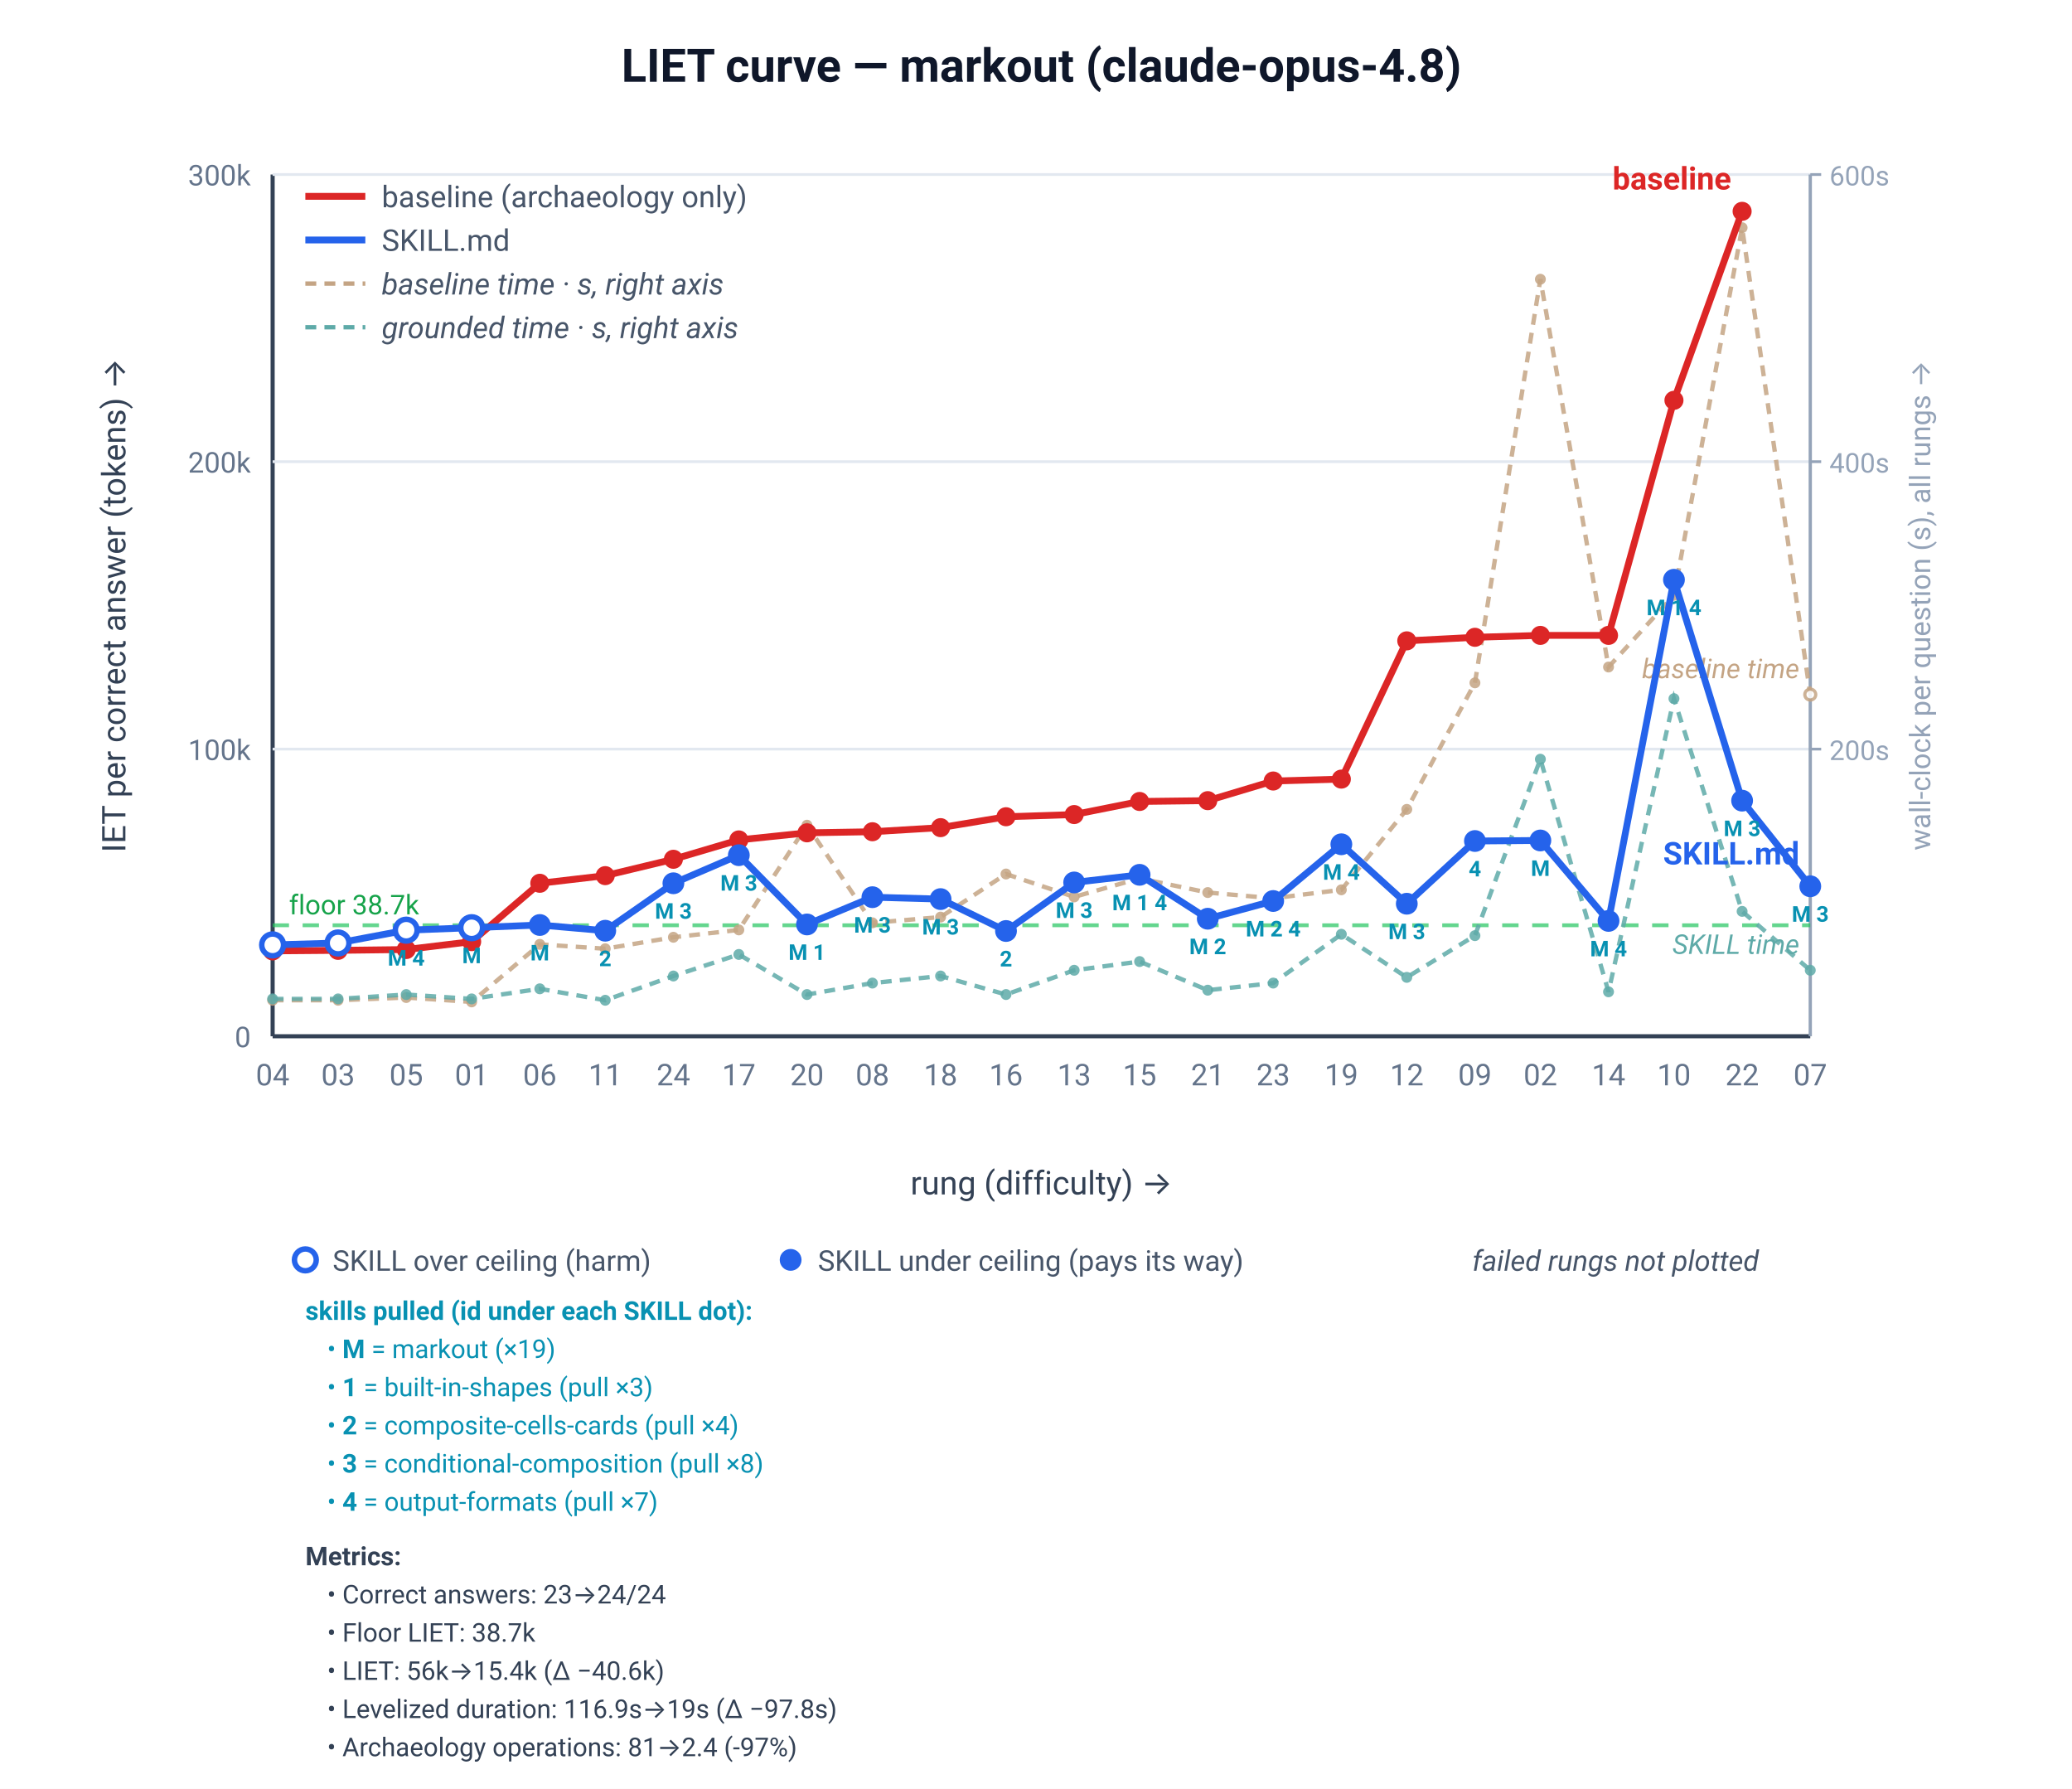
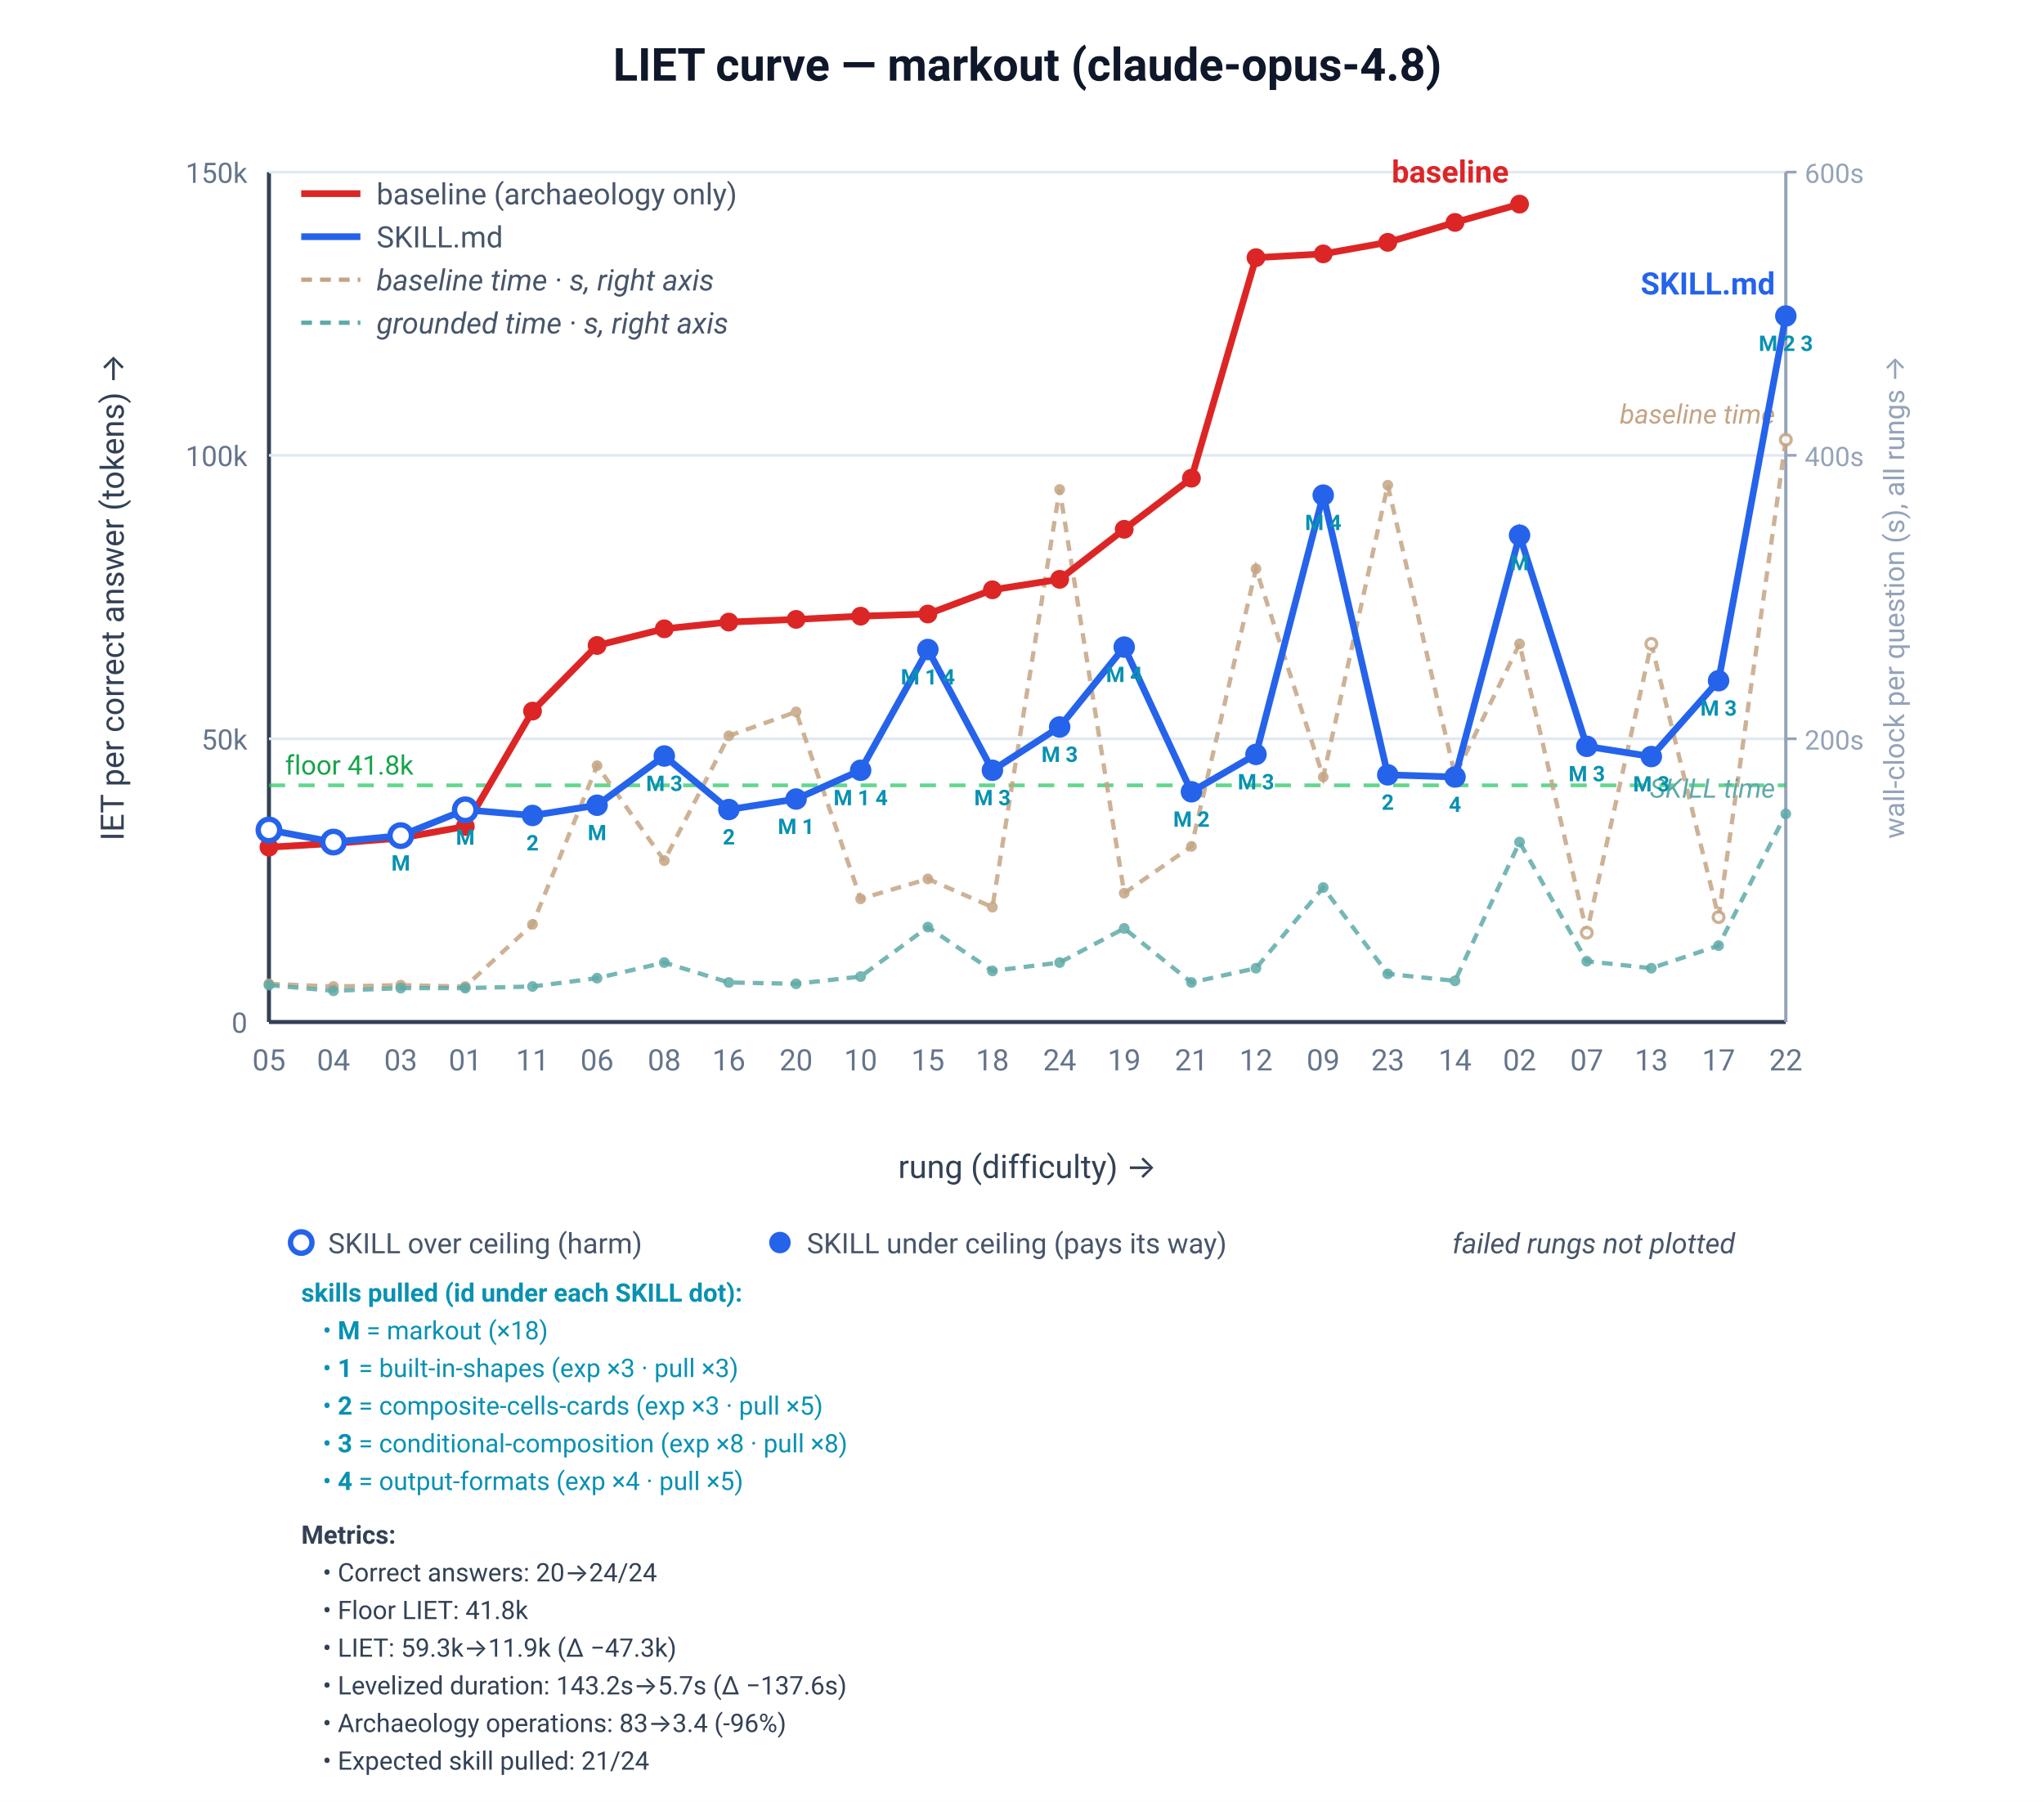
- <svg xmlns="http://www.w3.org/2000/svg" viewBox="0 0 760 656" font-family="ui-sans-serif, system-ui, -apple-system, Segoe UI, Roboto, sans-serif">
-   <rect width="760" height="656" fill="#ffffff" />
+ <svg xmlns="http://www.w3.org/2000/svg" viewBox="0 0 760 670" font-family="ui-sans-serif, system-ui, -apple-system, Segoe UI, Roboto, sans-serif">
+   <rect width="760" height="670" fill="#ffffff" />
  <text x="382" y="30" text-anchor="middle" font-size="17" font-weight="700" fill="#0f172a">LIET curve — markout (claude-opus-4.8)</text>
  <line x1="100" y1="380" x2="664" y2="380" stroke="#334155" stroke-width="1.5" />
  <line x1="100" y1="380" x2="100" y2="64" stroke="#334155" stroke-width="1.5" />
  <text x="92" y="384" text-anchor="end" font-size="10.5" fill="#64748b">0</text>
  <line x1="100" y1="274.7" x2="664" y2="274.7" stroke="#e2e8f0" stroke-width="1" />
-   <text x="92" y="278.7" text-anchor="end" font-size="10.5" fill="#64748b">100k</text>
+   <text x="92" y="278.7" text-anchor="end" font-size="10.5" fill="#64748b">50k</text>
  <line x1="100" y1="169.3" x2="664" y2="169.3" stroke="#e2e8f0" stroke-width="1" />
-   <text x="92" y="173.3" text-anchor="end" font-size="10.5" fill="#64748b">200k</text>
+   <text x="92" y="173.3" text-anchor="end" font-size="10.5" fill="#64748b">100k</text>
  <line x1="100" y1="64" x2="664" y2="64" stroke="#e2e8f0" stroke-width="1" />
-   <text x="92" y="68" text-anchor="end" font-size="10.5" fill="#64748b">300k</text>
+   <text x="92" y="68" text-anchor="end" font-size="10.5" fill="#64748b">150k</text>
  <text x="382" y="438" text-anchor="middle" font-size="12" fill="#334155">rung (difficulty) →</text>
  <text x="46" y="222" text-anchor="middle" font-size="12" fill="#334155" transform="rotate(-90 46 222)">IET per correct answer (tokens) →</text>
  <line x1="664" y1="380" x2="664" y2="64" stroke="#94a3b8" stroke-width="1.2" />
  <line x1="664" y1="274.7" x2="668" y2="274.7" stroke="#94a3b8" stroke-width="1" />
  <text x="671" y="278.7" text-anchor="start" font-size="10" fill="#94a3b8">200s</text>
  <line x1="664" y1="169.3" x2="668" y2="169.3" stroke="#94a3b8" stroke-width="1" />
  <text x="671" y="173.3" text-anchor="start" font-size="10" fill="#94a3b8">400s</text>
  <line x1="664" y1="64" x2="668" y2="64" stroke="#94a3b8" stroke-width="1" />
  <text x="671" y="68" text-anchor="start" font-size="10" fill="#94a3b8">600s</text>
  <text x="708" y="222" text-anchor="middle" font-size="10.5" fill="#94a3b8" transform="rotate(-90 708 222)">wall-clock per question (s), all rungs →</text>
-   <line x1="100" y1="339.3" x2="664" y2="339.3" stroke="#22c55e" stroke-width="1.4" stroke-dasharray="6 5" opacity="0.7" />
-   <text x="106" y="335.3" font-size="10" fill="#16a34a">floor 38.7k</text>
+   <line x1="100" y1="292" x2="664" y2="292" stroke="#22c55e" stroke-width="1.4" stroke-dasharray="6 5" opacity="0.7" />
+   <text x="106" y="288" font-size="10" fill="#16a34a">floor 41.8k</text>
  <g font-size="11" fill="#475569">
    <line x1="112" y1="72" x2="134" y2="72" stroke="#dc2626" stroke-width="2.5" />
    <text x="140" y="76">baseline (archaeology only)</text>
    <line x1="112" y1="88" x2="134" y2="88" stroke="#2563eb" stroke-width="2.5" />
    <text x="140" y="92">SKILL.md</text>
    <line x1="112" y1="104" x2="134" y2="104" stroke="#c4a484" stroke-width="1.6" stroke-dasharray="4 3" />
    <text x="140" y="108" font-style="italic">baseline time · s, right axis</text>
    <line x1="112" y1="120" x2="134" y2="120" stroke="#5eaaa8" stroke-width="1.6" stroke-dasharray="4 3" />
    <text x="140" y="124" font-style="italic">grounded time · s, right axis</text>
  </g>
  <g font-size="11" fill="#64748b" text-anchor="middle">
-     <text x="100" y="398">04</text>
-     <text x="124" y="398">03</text>
-     <text x="149" y="398">05</text>
+     <text x="100" y="398">05</text>
+     <text x="124" y="398">04</text>
+     <text x="149" y="398">03</text>
    <text x="173" y="398">01</text>
-     <text x="198" y="398">06</text>
-     <text x="222" y="398">11</text>
-     <text x="247" y="398">24</text>
-     <text x="271" y="398">17</text>
+     <text x="198" y="398">11</text>
+     <text x="222" y="398">06</text>
+     <text x="247" y="398">08</text>
+     <text x="271" y="398">16</text>
    <text x="296" y="398">20</text>
-     <text x="320" y="398">08</text>
-     <text x="345" y="398">18</text>
-     <text x="369" y="398">16</text>
-     <text x="394" y="398">13</text>
-     <text x="418" y="398">15</text>
+     <text x="320" y="398">10</text>
+     <text x="345" y="398">15</text>
+     <text x="369" y="398">18</text>
+     <text x="394" y="398">24</text>
+     <text x="418" y="398">19</text>
    <text x="443" y="398">21</text>
-     <text x="467" y="398">23</text>
-     <text x="492" y="398">19</text>
-     <text x="516" y="398">12</text>
-     <text x="541" y="398">09</text>
+     <text x="467" y="398">12</text>
+     <text x="492" y="398">09</text>
+     <text x="516" y="398">23</text>
+     <text x="541" y="398">14</text>
    <text x="565" y="398">02</text>
-     <text x="590" y="398">14</text>
-     <text x="614" y="398">10</text>
-     <text x="639" y="398">22</text>
-     <text x="664" y="398">07</text>
-   </g>
-   <polyline points="100,366.8 124,366.8 149,365.8 173,367.4 198,346.3 222,347.9 247,343.7 271,341 296,302.6 320,338.4 345,336.3 369,320.5 394,328.9 418,322.1 443,327.3 467,329.4 492,326.3 516,296.8 541,250.4 565,102.4 590,244.6 614,218.3 639,83.5 664,254.7" fill="none" stroke="#c4a484" stroke-width="1.6" stroke-dasharray="4 3" opacity="0.85" />
-   <circle cx="100" cy="366.8" r="2" fill="#c4a484" opacity="0.85" />
+     <text x="590" y="398">07</text>
+     <text x="614" y="398">13</text>
+     <text x="639" y="398">17</text>
+     <text x="664" y="398">22</text>
+   </g>
+   <polyline points="100,365.8 124,366.8 149,366.3 173,366.8 198,343.7 222,284.7 247,320 271,273.6 296,264.7 320,334.2 345,326.8 369,337.3 394,182 418,332.1 443,314.7 467,211.5 492,288.9 516,180.4 541,288.4 565,239.4 590,346.8 614,239.4 639,341 664,163.5" fill="none" stroke="#c4a484" stroke-width="1.6" stroke-dasharray="4 3" opacity="0.85" />
+   <circle cx="100" cy="365.8" r="2" fill="#c4a484" opacity="0.85" />
  <circle cx="124" cy="366.8" r="2" fill="#c4a484" opacity="0.85" />
-   <circle cx="149" cy="365.8" r="2" fill="#c4a484" opacity="0.85" />
-   <circle cx="173" cy="367.4" r="2" fill="#c4a484" opacity="0.85" />
-   <circle cx="198" cy="346.3" r="2" fill="#c4a484" opacity="0.85" />
-   <circle cx="222" cy="347.9" r="2" fill="#c4a484" opacity="0.85" />
-   <circle cx="247" cy="343.7" r="2" fill="#c4a484" opacity="0.85" />
-   <circle cx="271" cy="341" r="2" fill="#c4a484" opacity="0.85" />
-   <circle cx="296" cy="302.6" r="2" fill="#c4a484" opacity="0.85" />
-   <circle cx="320" cy="338.4" r="2" fill="#c4a484" opacity="0.85" />
-   <circle cx="345" cy="336.3" r="2" fill="#c4a484" opacity="0.85" />
-   <circle cx="369" cy="320.5" r="2" fill="#c4a484" opacity="0.85" />
-   <circle cx="394" cy="328.9" r="2" fill="#c4a484" opacity="0.85" />
-   <circle cx="418" cy="322.1" r="2" fill="#c4a484" opacity="0.85" />
-   <circle cx="443" cy="327.3" r="2" fill="#c4a484" opacity="0.85" />
-   <circle cx="467" cy="329.4" r="2" fill="#c4a484" opacity="0.85" />
-   <circle cx="492" cy="326.3" r="2" fill="#c4a484" opacity="0.85" />
-   <circle cx="516" cy="296.8" r="2" fill="#c4a484" opacity="0.85" />
-   <circle cx="541" cy="250.4" r="2" fill="#c4a484" opacity="0.85" />
-   <circle cx="565" cy="102.4" r="2" fill="#c4a484" opacity="0.85" />
-   <circle cx="590" cy="244.6" r="2" fill="#c4a484" opacity="0.85" />
-   <circle cx="614" cy="218.3" r="2" fill="#c4a484" opacity="0.85" />
-   <circle cx="639" cy="83.5" r="2" fill="#c4a484" opacity="0.85" />
-   <circle cx="664" cy="254.7" r="2" fill="white" stroke="#c4a484" stroke-width="1.2" opacity="0.85" />
-   <text x="660" y="248.7" text-anchor="end" font-size="10" font-style="italic" fill="#c4a484">baseline time</text>
-   <polyline points="100,366.3 124,366.3 149,364.7 173,366.3 198,362.6 222,366.8 247,357.9 271,350 296,364.7 320,360.5 345,357.9 369,364.7 394,355.8 418,352.6 443,363.1 467,360.5 492,342.6 516,358.4 541,343.1 565,278.4 590,363.7 614,256.2 639,334.2 664,355.8" fill="none" stroke="#5eaaa8" stroke-width="1.6" stroke-dasharray="4 3" opacity="0.85" />
+   <circle cx="149" cy="366.3" r="2" fill="#c4a484" opacity="0.85" />
+   <circle cx="173" cy="366.8" r="2" fill="#c4a484" opacity="0.85" />
+   <circle cx="198" cy="343.7" r="2" fill="#c4a484" opacity="0.85" />
+   <circle cx="222" cy="284.7" r="2" fill="#c4a484" opacity="0.85" />
+   <circle cx="247" cy="320" r="2" fill="#c4a484" opacity="0.85" />
+   <circle cx="271" cy="273.6" r="2" fill="#c4a484" opacity="0.85" />
+   <circle cx="296" cy="264.7" r="2" fill="#c4a484" opacity="0.85" />
+   <circle cx="320" cy="334.2" r="2" fill="#c4a484" opacity="0.85" />
+   <circle cx="345" cy="326.8" r="2" fill="#c4a484" opacity="0.85" />
+   <circle cx="369" cy="337.3" r="2" fill="#c4a484" opacity="0.85" />
+   <circle cx="394" cy="182" r="2" fill="#c4a484" opacity="0.85" />
+   <circle cx="418" cy="332.1" r="2" fill="#c4a484" opacity="0.85" />
+   <circle cx="443" cy="314.7" r="2" fill="#c4a484" opacity="0.85" />
+   <circle cx="467" cy="211.5" r="2" fill="#c4a484" opacity="0.85" />
+   <circle cx="492" cy="288.9" r="2" fill="#c4a484" opacity="0.85" />
+   <circle cx="516" cy="180.4" r="2" fill="#c4a484" opacity="0.85" />
+   <circle cx="541" cy="288.4" r="2" fill="#c4a484" opacity="0.85" />
+   <circle cx="565" cy="239.4" r="2" fill="#c4a484" opacity="0.85" />
+   <circle cx="590" cy="346.8" r="2" fill="white" stroke="#c4a484" stroke-width="1.2" opacity="0.85" />
+   <circle cx="614" cy="239.4" r="2" fill="white" stroke="#c4a484" stroke-width="1.2" opacity="0.85" />
+   <circle cx="639" cy="341" r="2" fill="white" stroke="#c4a484" stroke-width="1.2" opacity="0.85" />
+   <circle cx="664" cy="163.5" r="2" fill="white" stroke="#c4a484" stroke-width="1.2" opacity="0.85" />
+   <text x="660" y="157.5" text-anchor="end" font-size="10" font-style="italic" fill="#c4a484">baseline time</text>
+   <polyline points="100,366.3 124,368.4 149,367.4 173,367.4 198,366.8 222,363.7 247,357.9 271,365.3 296,365.8 320,363.1 345,344.7 369,361 394,357.9 418,345.2 443,365.3 467,360 492,330 516,362.1 541,364.7 565,313.1 590,357.4 614,360 639,351.6 664,302.6" fill="none" stroke="#5eaaa8" stroke-width="1.6" stroke-dasharray="4 3" opacity="0.85" />
  <circle cx="100" cy="366.3" r="2" fill="#5eaaa8" opacity="0.85" />
-   <circle cx="124" cy="366.3" r="2" fill="#5eaaa8" opacity="0.85" />
-   <circle cx="149" cy="364.7" r="2" fill="#5eaaa8" opacity="0.85" />
-   <circle cx="173" cy="366.3" r="2" fill="#5eaaa8" opacity="0.85" />
-   <circle cx="198" cy="362.6" r="2" fill="#5eaaa8" opacity="0.85" />
-   <circle cx="222" cy="366.8" r="2" fill="#5eaaa8" opacity="0.85" />
+   <circle cx="124" cy="368.4" r="2" fill="#5eaaa8" opacity="0.85" />
+   <circle cx="149" cy="367.4" r="2" fill="#5eaaa8" opacity="0.85" />
+   <circle cx="173" cy="367.4" r="2" fill="#5eaaa8" opacity="0.85" />
+   <circle cx="198" cy="366.8" r="2" fill="#5eaaa8" opacity="0.85" />
+   <circle cx="222" cy="363.7" r="2" fill="#5eaaa8" opacity="0.85" />
  <circle cx="247" cy="357.9" r="2" fill="#5eaaa8" opacity="0.85" />
-   <circle cx="271" cy="350" r="2" fill="#5eaaa8" opacity="0.85" />
-   <circle cx="296" cy="364.7" r="2" fill="#5eaaa8" opacity="0.85" />
-   <circle cx="320" cy="360.5" r="2" fill="#5eaaa8" opacity="0.85" />
-   <circle cx="345" cy="357.9" r="2" fill="#5eaaa8" opacity="0.85" />
-   <circle cx="369" cy="364.7" r="2" fill="#5eaaa8" opacity="0.85" />
-   <circle cx="394" cy="355.8" r="2" fill="#5eaaa8" opacity="0.85" />
-   <circle cx="418" cy="352.6" r="2" fill="#5eaaa8" opacity="0.85" />
-   <circle cx="443" cy="363.1" r="2" fill="#5eaaa8" opacity="0.85" />
-   <circle cx="467" cy="360.5" r="2" fill="#5eaaa8" opacity="0.85" />
-   <circle cx="492" cy="342.6" r="2" fill="#5eaaa8" opacity="0.85" />
-   <circle cx="516" cy="358.4" r="2" fill="#5eaaa8" opacity="0.85" />
-   <circle cx="541" cy="343.1" r="2" fill="#5eaaa8" opacity="0.85" />
-   <circle cx="565" cy="278.4" r="2" fill="#5eaaa8" opacity="0.85" />
-   <circle cx="590" cy="363.7" r="2" fill="#5eaaa8" opacity="0.85" />
-   <circle cx="614" cy="256.2" r="2" fill="#5eaaa8" opacity="0.85" />
-   <circle cx="639" cy="334.2" r="2" fill="#5eaaa8" opacity="0.85" />
-   <circle cx="664" cy="355.8" r="2" fill="#5eaaa8" opacity="0.85" />
-   <text x="660" y="349.8" text-anchor="end" font-size="10" font-style="italic" fill="#5eaaa8">SKILL time</text>
-   <polyline points="100,348.7 124,348.5 149,348.2 173,345.3 198,323.9 222,321.1 247,315.1 271,308 296,305.4 320,305 345,303.5 369,299.5 394,298.7 418,293.9 443,293.6 467,286.4 492,285.7 516,235 541,233.7 565,233 590,233 614,146.8 639,77.5" fill="none" stroke="#dc2626" stroke-width="2.5" />
-   <circle cx="100" cy="348.7" r="3.5" fill="#dc2626" />
-   <circle cx="124" cy="348.5" r="3.5" fill="#dc2626" />
-   <circle cx="149" cy="348.2" r="3.5" fill="#dc2626" />
-   <circle cx="173" cy="345.3" r="3.5" fill="#dc2626" />
-   <circle cx="198" cy="323.9" r="3.5" fill="#dc2626" />
-   <circle cx="222" cy="321.1" r="3.5" fill="#dc2626" />
-   <circle cx="247" cy="315.1" r="3.5" fill="#dc2626" />
-   <circle cx="271" cy="308" r="3.5" fill="#dc2626" />
-   <circle cx="296" cy="305.4" r="3.5" fill="#dc2626" />
-   <circle cx="320" cy="305" r="3.5" fill="#dc2626" />
-   <circle cx="345" cy="303.5" r="3.5" fill="#dc2626" />
-   <circle cx="369" cy="299.5" r="3.5" fill="#dc2626" />
-   <circle cx="394" cy="298.7" r="3.5" fill="#dc2626" />
-   <circle cx="418" cy="293.9" r="3.5" fill="#dc2626" />
-   <circle cx="443" cy="293.6" r="3.5" fill="#dc2626" />
-   <circle cx="467" cy="286.4" r="3.5" fill="#dc2626" />
-   <circle cx="492" cy="285.7" r="3.5" fill="#dc2626" />
-   <circle cx="516" cy="235" r="3.5" fill="#dc2626" />
-   <circle cx="541" cy="233.7" r="3.5" fill="#dc2626" />
-   <circle cx="565" cy="233" r="3.5" fill="#dc2626" />
-   <circle cx="590" cy="233" r="3.5" fill="#dc2626" />
-   <circle cx="614" cy="146.8" r="3.5" fill="#dc2626" />
-   <circle cx="639" cy="77.5" r="3.5" fill="#dc2626" />
-   <text x="635" y="69.5" text-anchor="end" font-size="11.5" font-weight="700" fill="#dc2626">baseline</text>
-   <polyline points="100,346.5 124,345.8 149,341.1 173,340.2 198,339.2 222,341.3 247,323.9 271,313.6 296,339 320,329 345,329.7 369,341.4 394,323.6 418,320.8 443,336.9 467,330.4 492,309.6 516,331.4 541,308.4 565,308.2 590,337.7 614,212.6 639,293.6 664,325" fill="none" stroke="#2563eb" stroke-width="2.5" />
-   <circle cx="100" cy="346.5" r="4" fill="#ffffff" stroke="#2563eb" stroke-width="2" />
-   <circle cx="124" cy="345.8" r="4" fill="#ffffff" stroke="#2563eb" stroke-width="2" />
-   <circle cx="149" cy="341.1" r="4" fill="#ffffff" stroke="#2563eb" stroke-width="2" />
-   <circle cx="173" cy="340.2" r="4" fill="#ffffff" stroke="#2563eb" stroke-width="2" />
-   <circle cx="198" cy="339.2" r="4" fill="#2563eb" />
-   <circle cx="222" cy="341.3" r="4" fill="#2563eb" />
-   <circle cx="247" cy="323.9" r="4" fill="#2563eb" />
-   <circle cx="271" cy="313.6" r="4" fill="#2563eb" />
-   <circle cx="296" cy="339" r="4" fill="#2563eb" />
-   <circle cx="320" cy="329" r="4" fill="#2563eb" />
-   <circle cx="345" cy="329.7" r="4" fill="#2563eb" />
-   <circle cx="369" cy="341.4" r="4" fill="#2563eb" />
-   <circle cx="394" cy="323.6" r="4" fill="#2563eb" />
-   <circle cx="418" cy="320.8" r="4" fill="#2563eb" />
-   <circle cx="443" cy="336.9" r="4" fill="#2563eb" />
-   <circle cx="467" cy="330.4" r="4" fill="#2563eb" />
-   <circle cx="492" cy="309.6" r="4" fill="#2563eb" />
-   <circle cx="516" cy="331.4" r="4" fill="#2563eb" />
-   <circle cx="541" cy="308.4" r="4" fill="#2563eb" />
-   <circle cx="565" cy="308.2" r="4" fill="#2563eb" />
-   <circle cx="590" cy="337.7" r="4" fill="#2563eb" />
-   <circle cx="614" cy="212.6" r="4" fill="#2563eb" />
-   <circle cx="639" cy="293.6" r="4" fill="#2563eb" />
-   <circle cx="664" cy="325" r="4" fill="#2563eb" />
-   <text x="660" y="317" text-anchor="end" font-size="11.5" font-weight="700" fill="#2563eb">SKILL.md</text>
+   <circle cx="271" cy="365.3" r="2" fill="#5eaaa8" opacity="0.85" />
+   <circle cx="296" cy="365.8" r="2" fill="#5eaaa8" opacity="0.85" />
+   <circle cx="320" cy="363.1" r="2" fill="#5eaaa8" opacity="0.85" />
+   <circle cx="345" cy="344.7" r="2" fill="#5eaaa8" opacity="0.85" />
+   <circle cx="369" cy="361" r="2" fill="#5eaaa8" opacity="0.85" />
+   <circle cx="394" cy="357.9" r="2" fill="#5eaaa8" opacity="0.85" />
+   <circle cx="418" cy="345.2" r="2" fill="#5eaaa8" opacity="0.85" />
+   <circle cx="443" cy="365.3" r="2" fill="#5eaaa8" opacity="0.85" />
+   <circle cx="467" cy="360" r="2" fill="#5eaaa8" opacity="0.85" />
+   <circle cx="492" cy="330" r="2" fill="#5eaaa8" opacity="0.85" />
+   <circle cx="516" cy="362.1" r="2" fill="#5eaaa8" opacity="0.85" />
+   <circle cx="541" cy="364.7" r="2" fill="#5eaaa8" opacity="0.85" />
+   <circle cx="565" cy="313.1" r="2" fill="#5eaaa8" opacity="0.85" />
+   <circle cx="590" cy="357.4" r="2" fill="#5eaaa8" opacity="0.85" />
+   <circle cx="614" cy="360" r="2" fill="#5eaaa8" opacity="0.85" />
+   <circle cx="639" cy="351.6" r="2" fill="#5eaaa8" opacity="0.85" />
+   <circle cx="664" cy="302.6" r="2" fill="#5eaaa8" opacity="0.85" />
+   <text x="660" y="296.6" text-anchor="end" font-size="10" font-style="italic" fill="#5eaaa8">SKILL time</text>
+   <polyline points="100,315 124,313.6 149,311.6 173,307.3 198,264.4 222,240 247,233.8 271,231.3 296,230.3 320,229.1 345,228.3 369,219.3 394,215.4 418,196.8 443,177.8 467,95.8 492,94.4 516,90.1 541,82.7 565,75.9" fill="none" stroke="#dc2626" stroke-width="2.5" />
+   <circle cx="100" cy="315" r="3.5" fill="#dc2626" />
+   <circle cx="124" cy="313.6" r="3.5" fill="#dc2626" />
+   <circle cx="149" cy="311.6" r="3.5" fill="#dc2626" />
+   <circle cx="173" cy="307.3" r="3.5" fill="#dc2626" />
+   <circle cx="198" cy="264.4" r="3.5" fill="#dc2626" />
+   <circle cx="222" cy="240" r="3.5" fill="#dc2626" />
+   <circle cx="247" cy="233.8" r="3.5" fill="#dc2626" />
+   <circle cx="271" cy="231.3" r="3.5" fill="#dc2626" />
+   <circle cx="296" cy="230.3" r="3.5" fill="#dc2626" />
+   <circle cx="320" cy="229.1" r="3.5" fill="#dc2626" />
+   <circle cx="345" cy="228.3" r="3.5" fill="#dc2626" />
+   <circle cx="369" cy="219.3" r="3.5" fill="#dc2626" />
+   <circle cx="394" cy="215.4" r="3.5" fill="#dc2626" />
+   <circle cx="418" cy="196.8" r="3.5" fill="#dc2626" />
+   <circle cx="443" cy="177.8" r="3.5" fill="#dc2626" />
+   <circle cx="467" cy="95.8" r="3.5" fill="#dc2626" />
+   <circle cx="492" cy="94.4" r="3.5" fill="#dc2626" />
+   <circle cx="516" cy="90.1" r="3.5" fill="#dc2626" />
+   <circle cx="541" cy="82.7" r="3.5" fill="#dc2626" />
+   <circle cx="565" cy="75.9" r="3.5" fill="#dc2626" />
+   <text x="561" y="67.9" text-anchor="end" font-size="11.5" font-weight="700" fill="#dc2626">baseline</text>
+   <polyline points="100,308.6 124,313.1 149,310.7 173,301.1 198,303.2 222,299.4 247,281.1 271,301 296,297.1 320,286.4 345,241.5 369,286.4 394,270.3 418,240.6 443,294.4 467,280.5 492,184.1 516,288.1 541,288.9 565,199 590,277.5 614,281.3 639,253.1 664,117.5" fill="none" stroke="#2563eb" stroke-width="2.5" />
+   <circle cx="100" cy="308.6" r="4" fill="#ffffff" stroke="#2563eb" stroke-width="2" />
+   <circle cx="124" cy="313.1" r="4" fill="#ffffff" stroke="#2563eb" stroke-width="2" />
+   <circle cx="149" cy="310.7" r="4" fill="#ffffff" stroke="#2563eb" stroke-width="2" />
+   <circle cx="173" cy="301.1" r="4" fill="#ffffff" stroke="#2563eb" stroke-width="2" />
+   <circle cx="198" cy="303.2" r="4" fill="#2563eb" />
+   <circle cx="222" cy="299.4" r="4" fill="#2563eb" />
+   <circle cx="247" cy="281.1" r="4" fill="#2563eb" />
+   <circle cx="271" cy="301" r="4" fill="#2563eb" />
+   <circle cx="296" cy="297.1" r="4" fill="#2563eb" />
+   <circle cx="320" cy="286.4" r="4" fill="#2563eb" />
+   <circle cx="345" cy="241.5" r="4" fill="#2563eb" />
+   <circle cx="369" cy="286.4" r="4" fill="#2563eb" />
+   <circle cx="394" cy="270.3" r="4" fill="#2563eb" />
+   <circle cx="418" cy="240.6" r="4" fill="#2563eb" />
+   <circle cx="443" cy="294.4" r="4" fill="#2563eb" />
+   <circle cx="467" cy="280.5" r="4" fill="#2563eb" />
+   <circle cx="492" cy="184.1" r="4" fill="#2563eb" />
+   <circle cx="516" cy="288.1" r="4" fill="#2563eb" />
+   <circle cx="541" cy="288.9" r="4" fill="#2563eb" />
+   <circle cx="565" cy="199" r="4" fill="#2563eb" />
+   <circle cx="590" cy="277.5" r="4" fill="#2563eb" />
+   <circle cx="614" cy="281.3" r="4" fill="#2563eb" />
+   <circle cx="639" cy="253.1" r="4" fill="#2563eb" />
+   <circle cx="664" cy="117.5" r="4" fill="#2563eb" />
+   <text x="660" y="109.5" text-anchor="end" font-size="11.5" font-weight="700" fill="#2563eb">SKILL.md</text>
  <g font-size="8" font-weight="700" fill="#0891b2" text-anchor="middle">
-     <text x="149" y="354.1">M 4</text>
-     <text x="173" y="353.2">M</text>
-     <text x="198" y="352.2">M</text>
-     <text x="222" y="354.3">2</text>
-     <text x="247" y="336.9">M 3</text>
-     <text x="271" y="326.6">M 3</text>
-     <text x="296" y="352">M 1</text>
-     <text x="320" y="342">M 3</text>
-     <text x="345" y="342.7">M 3</text>
-     <text x="369" y="354.4">2</text>
-     <text x="394" y="336.6">M 3</text>
-     <text x="418" y="333.8">M 1 4</text>
-     <text x="443" y="349.9">M 2</text>
-     <text x="467" y="343.4">M 2 4</text>
-     <text x="492" y="322.6">M 4</text>
-     <text x="516" y="344.4">M 3</text>
-     <text x="541" y="321.4">4</text>
-     <text x="565" y="321.2">M</text>
-     <text x="590" y="350.7">M 4</text>
-     <text x="614" y="225.6">M 1 4</text>
-     <text x="639" y="306.6">M 3</text>
-     <text x="664" y="338">M 3</text>
+     <text x="149" y="323.7">M</text>
+     <text x="173" y="314.1">M</text>
+     <text x="198" y="316.2">2</text>
+     <text x="222" y="312.4">M</text>
+     <text x="247" y="294.1">M 3</text>
+     <text x="271" y="314">2</text>
+     <text x="296" y="310.1">M 1</text>
+     <text x="320" y="299.4">M 1 4</text>
+     <text x="345" y="254.5">M 1 4</text>
+     <text x="369" y="299.4">M 3</text>
+     <text x="394" y="283.3">M 3</text>
+     <text x="418" y="253.6">M 4</text>
+     <text x="443" y="307.4">M 2</text>
+     <text x="467" y="293.5">M 3</text>
+     <text x="492" y="197.1">M 4</text>
+     <text x="516" y="301.1">2</text>
+     <text x="541" y="301.9">4</text>
+     <text x="565" y="212">M</text>
+     <text x="590" y="290.5">M 3</text>
+     <text x="614" y="294.3">M 3</text>
+     <text x="639" y="266.1">M 3</text>
+     <text x="664" y="130.5">M 2 3</text>
  </g>
  <g font-size="10.5" fill="#475569">
    <circle cx="112" cy="462" r="4" fill="none" stroke="#2563eb" stroke-width="2" />
    <text x="122" y="466">SKILL over ceiling (harm)</text>
    <circle cx="290" cy="462" r="4" fill="#2563eb" />
    <text x="300" y="466">SKILL under ceiling (pays its way)</text>
    <text x="540" y="466" font-style="italic">failed rungs not plotted</text>
  </g>
  <text x="112" y="484" font-size="9.5" font-weight="700" fill="#0891b2">skills pulled (id under each SKILL dot):</text>
  <g font-size="9.5" fill="#0891b2">
-     <text x="120" y="498">• <tspan font-weight="700">M</tspan> = markout (×19)</text>
-     <text x="120" y="512">• <tspan font-weight="700">1</tspan> = built-in-shapes (pull ×3)</text>
-     <text x="120" y="526">• <tspan font-weight="700">2</tspan> = composite-cells-cards (pull ×4)</text>
-     <text x="120" y="540">• <tspan font-weight="700">3</tspan> = conditional-composition (pull ×8)</text>
-     <text x="120" y="554">• <tspan font-weight="700">4</tspan> = output-formats (pull ×7)</text>
+     <text x="120" y="498">• <tspan font-weight="700">M</tspan> = markout (×18)</text>
+     <text x="120" y="512">• <tspan font-weight="700">1</tspan> = built-in-shapes (exp ×3 · pull ×3)</text>
+     <text x="120" y="526">• <tspan font-weight="700">2</tspan> = composite-cells-cards (exp ×3 · pull ×5)</text>
+     <text x="120" y="540">• <tspan font-weight="700">3</tspan> = conditional-composition (exp ×8 · pull ×8)</text>
+     <text x="120" y="554">• <tspan font-weight="700">4</tspan> = output-formats (exp ×4 · pull ×5)</text>
  </g>
  <text x="112" y="574" font-size="9.5" font-weight="700" fill="#334155">Metrics:</text>
  <g font-size="9.5" fill="#334155">
-     <text x="120" y="588">• Correct answers: 23→24/24</text>
-     <text x="120" y="602">• Floor LIET: 38.7k</text>
-     <text x="120" y="616">• LIET: 56k→15.4k (Δ −40.6k)</text>
-     <text x="120" y="630">• Levelized duration: 116.9s→19s (Δ −97.8s)</text>
-     <text x="120" y="644">• Archaeology operations: 81→2.4 (-97%)</text>
+     <text x="120" y="588">• Correct answers: 20→24/24</text>
+     <text x="120" y="602">• Floor LIET: 41.8k</text>
+     <text x="120" y="616">• LIET: 59.3k→11.9k (Δ −47.3k)</text>
+     <text x="120" y="630">• Levelized duration: 143.2s→5.7s (Δ −137.6s)</text>
+     <text x="120" y="644">• Archaeology operations: 83→3.4 (-96%)</text>
+     <text x="120" y="658">• Expected skill pulled: 21/24</text>
  </g>
</svg>
